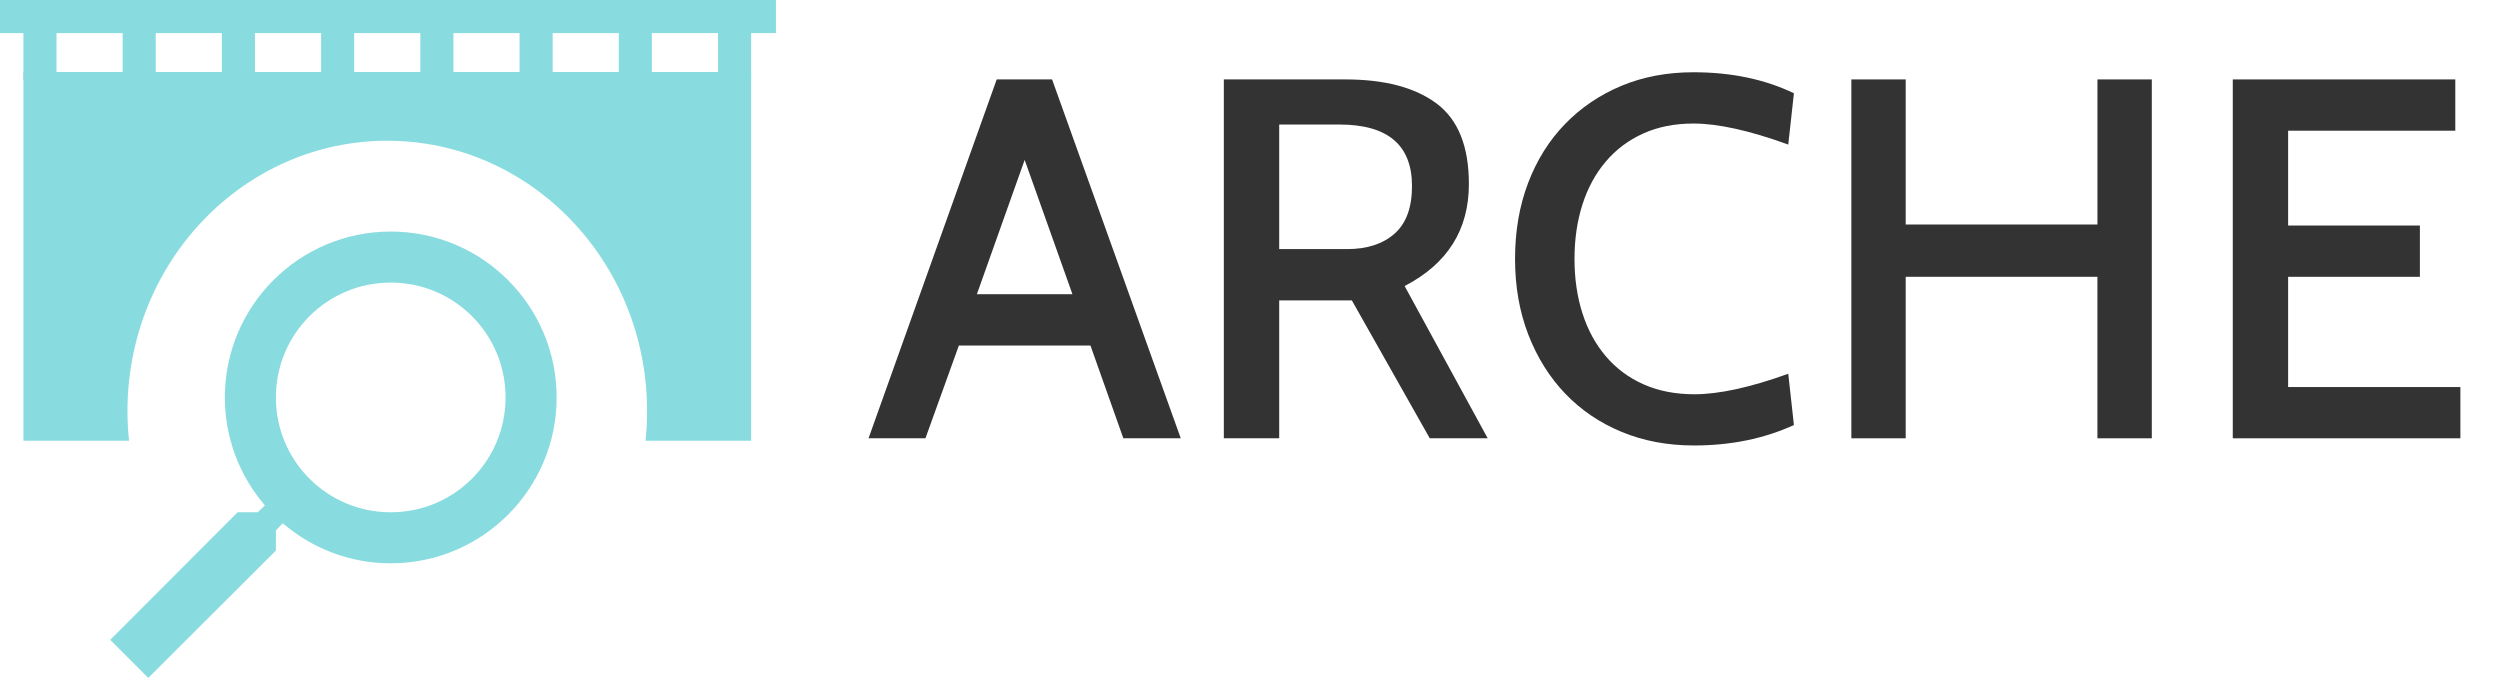
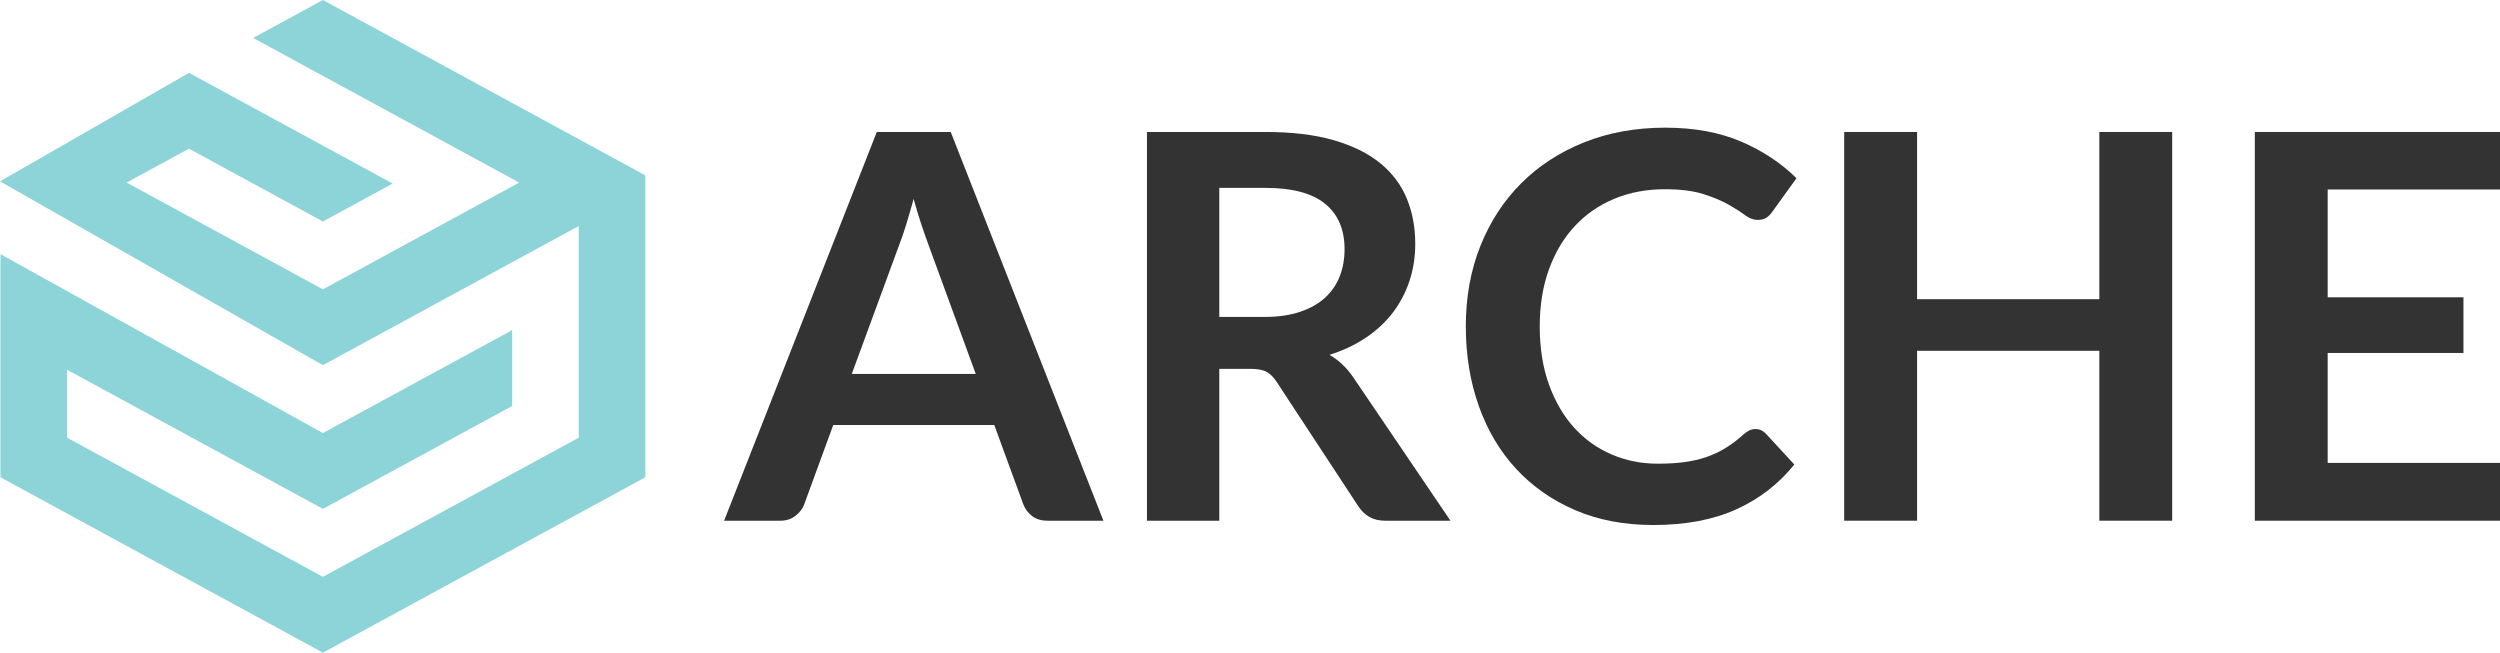
- <svg xmlns="http://www.w3.org/2000/svg" version="1.1" id="Layer_1" x="0px" y="0px" width="151.165px" height="40.99px" viewBox="-115.583 -37.5 151.165 40.99" enable-background="new -115.583 -37.5 151.165 40.99" xml:space="preserve">
+ <svg xmlns="http://www.w3.org/2000/svg" version="1.1" id="Layer_1" x="0px" y="0px" width="257.209px" height="67.148px" viewBox="0 0 257.209 67.148" enable-background="new 0 0 257.209 67.148" xml:space="preserve">
  <g>
    <g>
-       <g>
-         <path fill="#88DBDF" d="M-70.167-33.148v22.299h-6.385c0.062-0.588,0.096-1.186,0.096-1.791c0-9.029-7.034-16.35-15.711-16.35     c-8.677,0-15.709,7.32-15.709,16.35c0,0.605,0.033,1.203,0.095,1.791h-6.385v-22.299H-70.167z" />
-       </g>
+       <path fill="#333333" d="M113.524,53.572h-5.754c-0.646,0-1.175-0.161-1.591-0.484c-0.415-0.322-0.713-0.723-0.898-1.203    l-2.987-8.159H85.728l-2.987,8.159c-0.147,0.424-0.438,0.812-0.872,1.162c-0.435,0.351-0.963,0.526-1.591,0.526h-5.78    l15.711-39.995h7.605L113.524,53.572z M87.635,38.47h12.752l-4.869-13.304c-0.221-0.59-0.465-1.285-0.732-2.088    c-0.269-0.802-0.531-1.674-0.788-2.615c-0.259,0.941-0.512,1.817-0.762,2.628c-0.249,0.812-0.493,1.521-0.731,2.129L87.635,38.47z    " />
+       <path fill="#333333" d="M125.445,37.945v15.627h-7.441V13.578h12.198c2.728,0,5.065,0.281,7.012,0.844    c1.944,0.562,3.54,1.351,4.785,2.365c1.243,1.014,2.157,2.226,2.736,3.637c0.581,1.411,0.871,2.965,0.871,4.661    c0,1.346-0.196,2.619-0.594,3.817c-0.396,1.199-0.969,2.287-1.715,3.264c-0.747,0.977-1.668,1.834-2.767,2.572    c-1.098,0.738-2.345,1.328-3.747,1.771c0.94,0.535,1.751,1.299,2.434,2.295l10.014,14.771h-6.693    c-0.646,0-1.194-0.129-1.646-0.388c-0.453-0.258-0.834-0.627-1.147-1.106l-8.408-12.806c-0.314-0.479-0.66-0.82-1.037-1.023    c-0.379-0.203-0.937-0.304-1.673-0.304H125.445z M125.445,32.607h4.646c1.401,0,2.623-0.175,3.664-0.525    c1.041-0.351,1.899-0.834,2.572-1.453c0.673-0.618,1.176-1.351,1.509-2.199c0.331-0.848,0.497-1.779,0.497-2.793    c0-2.029-0.669-3.586-2.006-4.675c-1.336-1.087-3.379-1.631-6.125-1.631h-4.757V32.607z" />
+       <path fill="#333333" d="M180.624,44.14c0.404,0,0.755,0.158,1.05,0.471l2.933,3.181c-1.623,2.01-3.619,3.55-5.987,4.619    c-2.371,1.069-5.215,1.604-8.533,1.604c-2.97,0-5.639-0.507-8.007-1.521c-2.37-1.014-4.394-2.425-6.071-4.232    c-1.679-1.807-2.964-3.963-3.858-6.472c-0.895-2.508-1.343-5.246-1.343-8.215c0-3.005,0.498-5.757,1.494-8.256    c0.995-2.499,2.396-4.651,4.203-6.459c1.809-1.807,3.971-3.213,6.486-4.218c2.519-1.005,5.297-1.507,8.34-1.507    c2.969,0,5.563,0.476,7.786,1.424c2.222,0.95,4.126,2.209,5.711,3.776l-2.49,3.457c-0.146,0.222-0.336,0.415-0.565,0.581    c-0.23,0.166-0.549,0.25-0.953,0.25c-0.427,0-0.858-0.166-1.302-0.498c-0.441-0.332-1.006-0.692-1.687-1.079    c-0.683-0.387-1.544-0.747-2.586-1.079c-1.041-0.332-2.365-0.498-3.97-0.498c-1.88,0-3.609,0.328-5.188,0.981    c-1.574,0.655-2.93,1.591-4.063,2.808c-1.135,1.217-2.02,2.697-2.656,4.439c-0.635,1.742-0.954,3.701-0.954,5.877    c0,2.25,0.319,4.25,0.954,6.002c0.637,1.751,1.499,3.226,2.586,4.425c1.089,1.199,2.37,2.115,3.845,2.751    c1.476,0.636,3.062,0.955,4.758,0.955c1.013,0,1.932-0.055,2.752-0.166c0.821-0.111,1.577-0.287,2.269-0.526    c0.691-0.24,1.346-0.548,1.963-0.927c0.617-0.377,1.232-0.843,1.84-1.397c0.185-0.165,0.378-0.298,0.581-0.4    C180.162,44.191,180.383,44.14,180.624,44.14z" />
+       <path fill="#333333" d="M223.482,53.572h-7.495V36.091h-18.752v17.481h-7.497V13.578h7.497v17.204h18.752V13.578h7.495V53.572z" />
+       <path fill="#333333" d="M257.209,13.578v5.918h-17.729v11.092h13.969v5.726h-13.969v11.312h17.729v5.947h-25.224V13.578H257.209z" />
    </g>
-     <g>
-       <path fill="#88DBDF" d="M-108.917,1.191l2.3,2.3l7.716-7.701v-1.219l0.416-0.433c1.76,1.513,4.044,2.423,6.528,2.423    c5.54,0,10.031-4.49,10.031-10.03c0-5.539-4.491-10.03-10.031-10.03c-5.54,0-10.03,4.491-10.03,10.03    c0,2.483,0.91,4.769,2.423,6.528l-0.433,0.416h-1.219L-108.917,1.191z M-98.901-13.469c0-3.843,3.101-6.944,6.944-6.944    c3.843,0,6.944,3.102,6.944,6.944s-3.101,6.944-6.944,6.944C-95.8-6.525-98.901-9.626-98.901-13.469z" />
-     </g>
-     <g>
-       <rect x="-114.167" y="-37.5" fill="#88DBDF" width="2" height="4.833" />
-     </g>
-     <g>
-       <rect x="-72.167" y="-37.5" fill="#88DBDF" width="2" height="4.833" />
-     </g>
-     <g>
-       <rect x="-115.583" y="-37.5" fill="#88DBDF" width="46.917" height="2" />
-     </g>
-     <g>
-       <rect x="-108.167" y="-37.5" fill="#88DBDF" width="2" height="4.833" />
-     </g>
-     <g>
-       <rect x="-102.167" y="-37.5" fill="#88DBDF" width="2" height="4.833" />
-     </g>
-     <g>
-       <rect x="-96.167" y="-37.5" fill="#88DBDF" width="2" height="4.833" />
-     </g>
-     <g>
-       <rect x="-90.167" y="-37.5" fill="#88DBDF" width="2" height="4.833" />
-     </g>
-     <g>
-       <rect x="-84.167" y="-37.5" fill="#88DBDF" width="2" height="4.833" />
-     </g>
-     <g>
-       <rect x="-78.167" y="-37.5" fill="#88DBDF" width="2" height="4.833" />
-     </g>
-     <g>
-       <path fill="#333333" d="M-44.187-10.998h-3.472l-1.989-5.611h-7.956l-2.021,5.611h-3.441l7.75-21.7h3.348L-44.187-10.998z     M-50.736-19.709l-2.89-8.122l-2.89,8.122H-50.736z" />
-       <path fill="#333333" d="M-25.628-10.998h-3.503l-4.712-8.339h-4.392v8.339h-3.348v-21.7h7.347c2.376,0,4.216,0.486,5.518,1.457    c1.302,0.972,1.953,2.594,1.953,4.867c0,2.77-1.295,4.826-3.886,6.169L-25.628-10.998z M-34.594-29.97h-3.641v7.532h4.108    c1.204,0,2.158-0.31,2.863-0.93s1.059-1.581,1.059-2.883C-30.206-28.73-31.668-29.97-34.594-29.97z" />
-       <path fill="#333333" d="M-13.156-10.564c-1.592,0-3.049-0.273-4.371-0.821c-1.322-0.547-2.459-1.317-3.41-2.31    s-1.695-2.18-2.232-3.564s-0.805-2.914-0.805-4.588c0-1.675,0.262-3.203,0.789-4.589c0.527-1.384,1.271-2.572,2.232-3.564    s2.098-1.762,3.41-2.31c1.312-0.547,2.764-0.821,4.355-0.821c2.293,0,4.318,0.424,6.076,1.271l-0.342,3.101    c-2.336-0.848-4.246-1.271-5.734-1.271c-1.137,0-2.15,0.201-3.037,0.603c-0.891,0.401-1.645,0.968-2.264,1.698    c-0.621,0.731-1.09,1.596-1.41,2.595s-0.48,2.095-0.48,3.289s0.16,2.29,0.48,3.289s0.789,1.863,1.41,2.594    c0.619,0.73,1.379,1.297,2.277,1.698c0.9,0.402,1.928,0.603,3.086,0.603c1.488,0,3.379-0.413,5.672-1.24l0.342,3.101    C-8.91-10.978-10.923-10.564-13.156-10.564z" />
-       <path fill="#333333" d="M14.527-10.998h-3.287v-9.765H-0.353v9.765h-3.286v-21.7h3.286v8.773h11.594v-8.773h3.287V-10.998z" />
-       <path fill="#333333" d="M33.188-10.998H19.424v-21.7h13.455v3.101H22.771v5.734h7.967v3.101h-7.967v6.665h10.416V-10.998z" />
-     </g>
+     <polygon fill="#8DD4D9" points="33.221,0 26.044,3.904 53.414,18.785 33.22,29.768 13.027,18.785 19.443,15.295 33.22,22.789    33.226,22.785 40.399,18.884 19.443,7.494 0,18.659 33.22,37.57 59.54,23.254 59.54,45.031 33.22,59.346 6.901,45.031    6.901,38.042 33.22,52.356 52.694,41.765 52.694,33.963 33.22,44.555 0.047,26.146 0.047,49.105 33.22,67.148 66.394,49.105    66.394,18.043  " />
  </g>
</svg>
